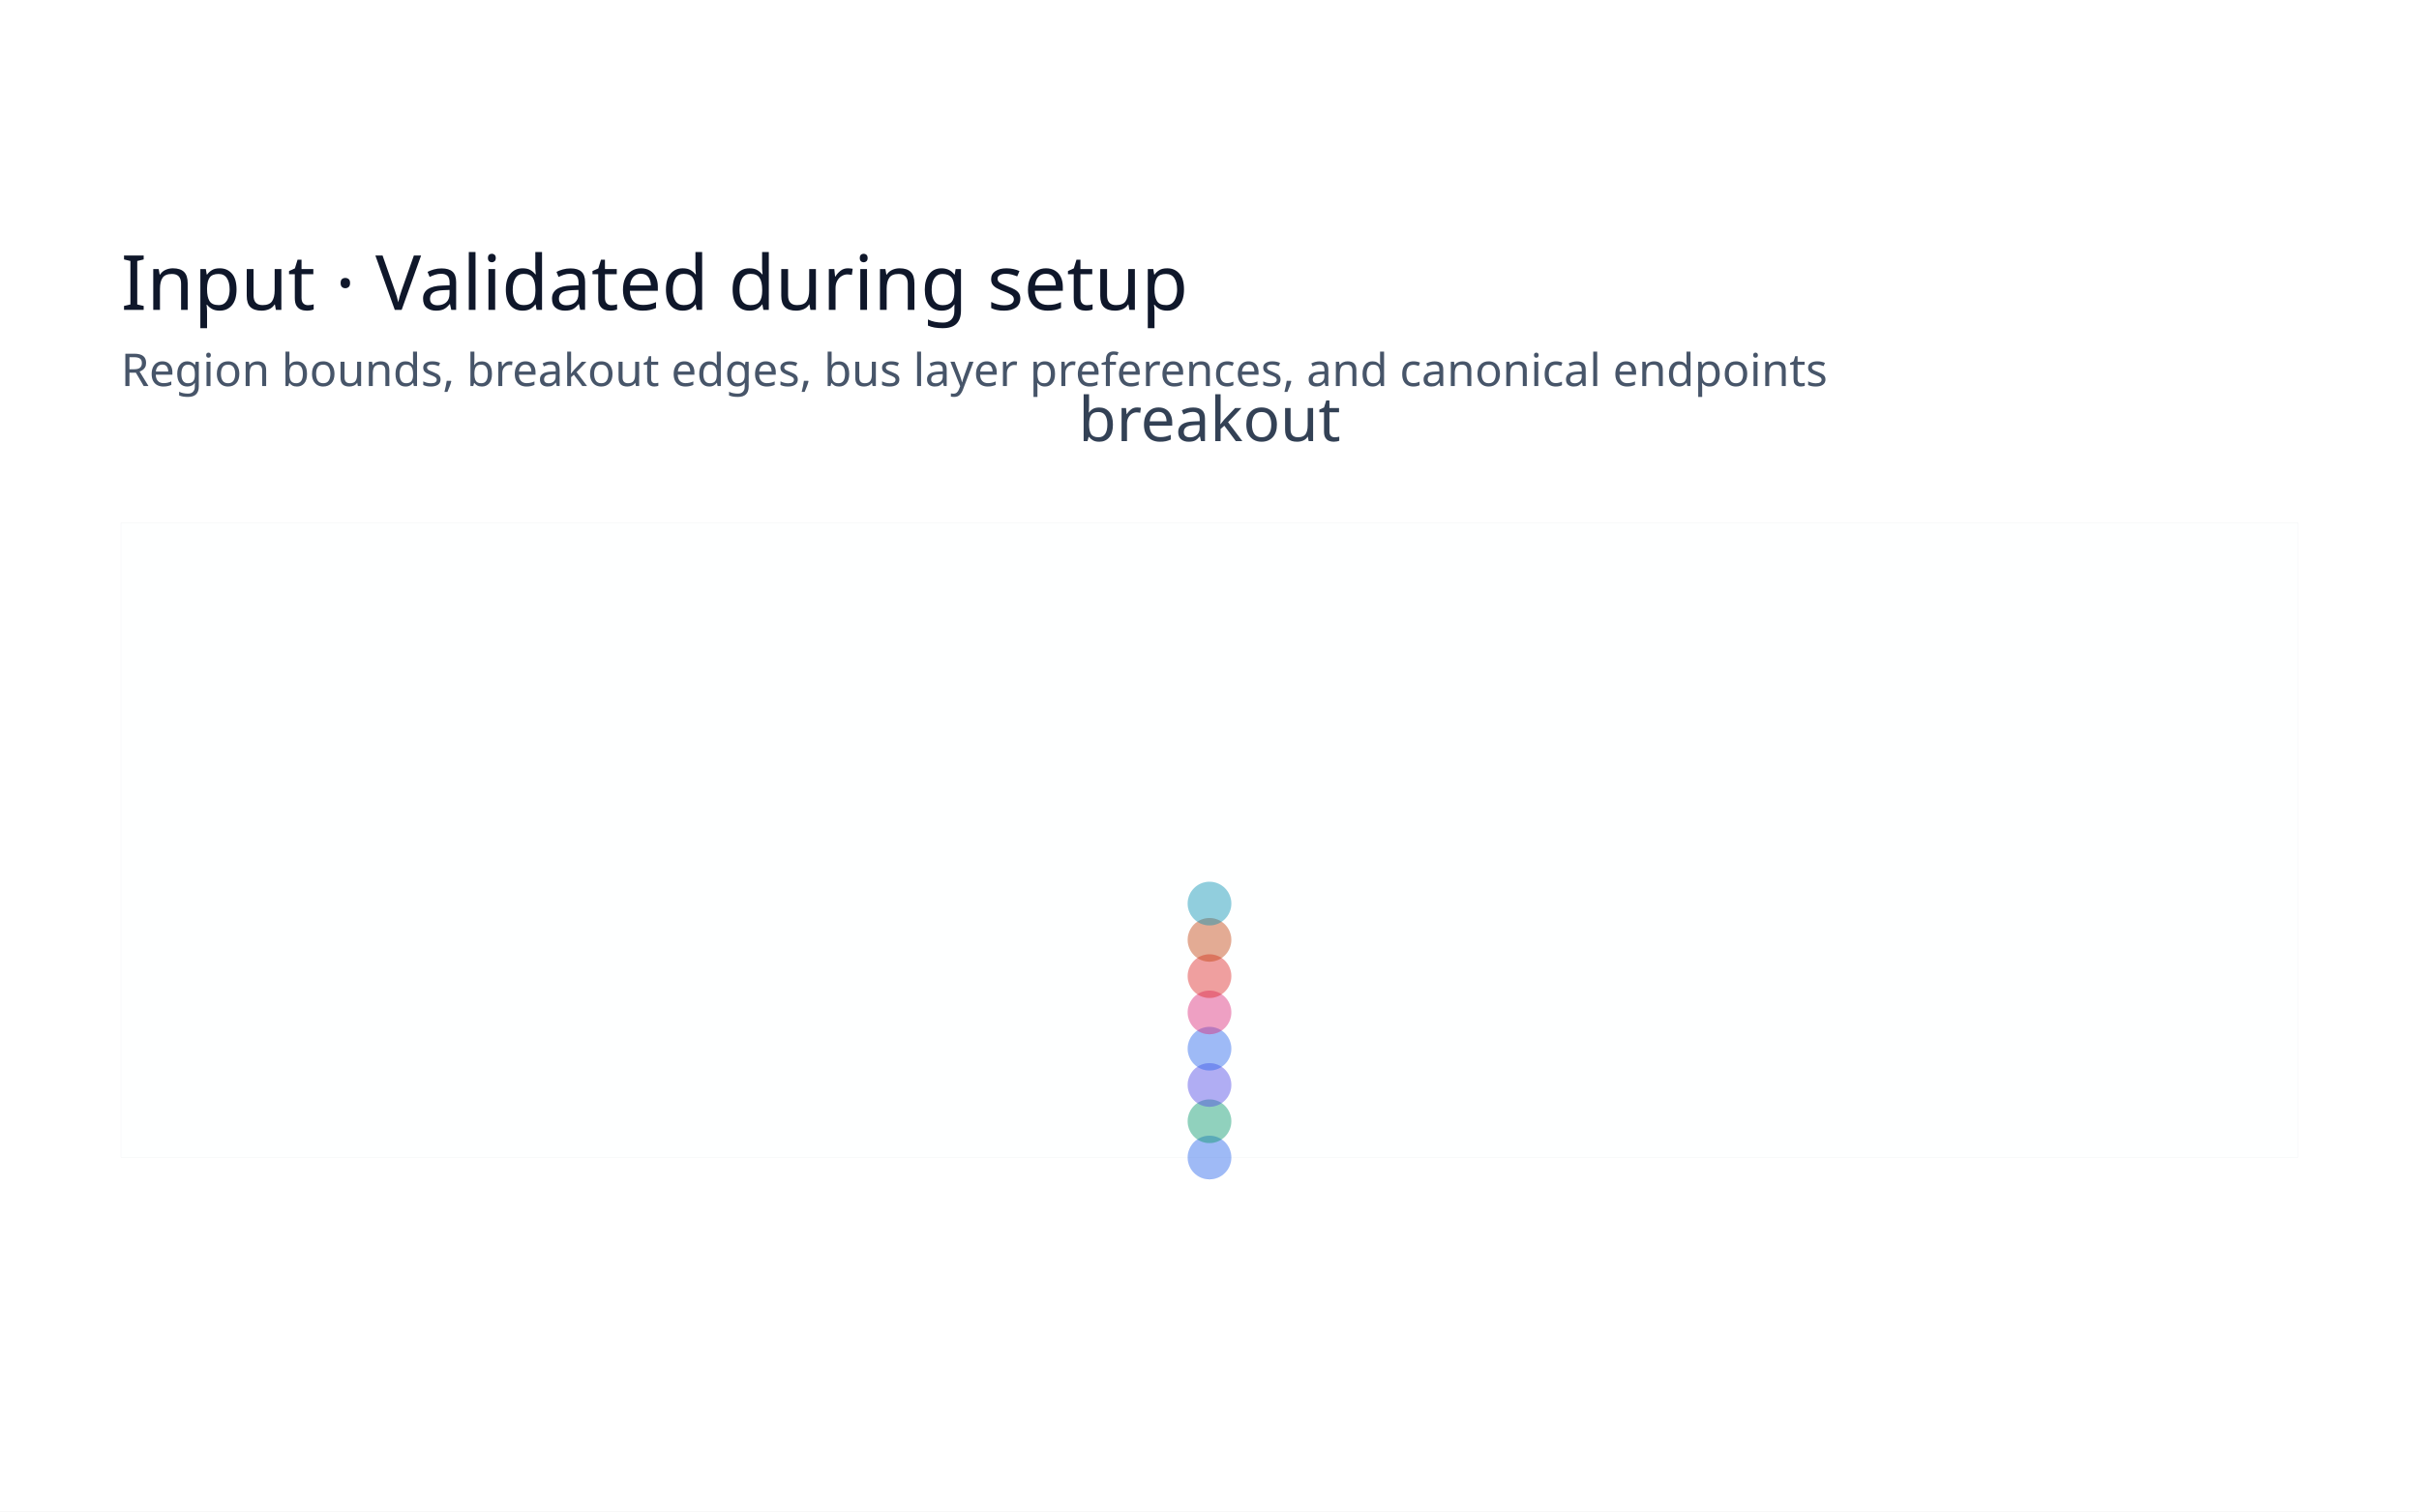
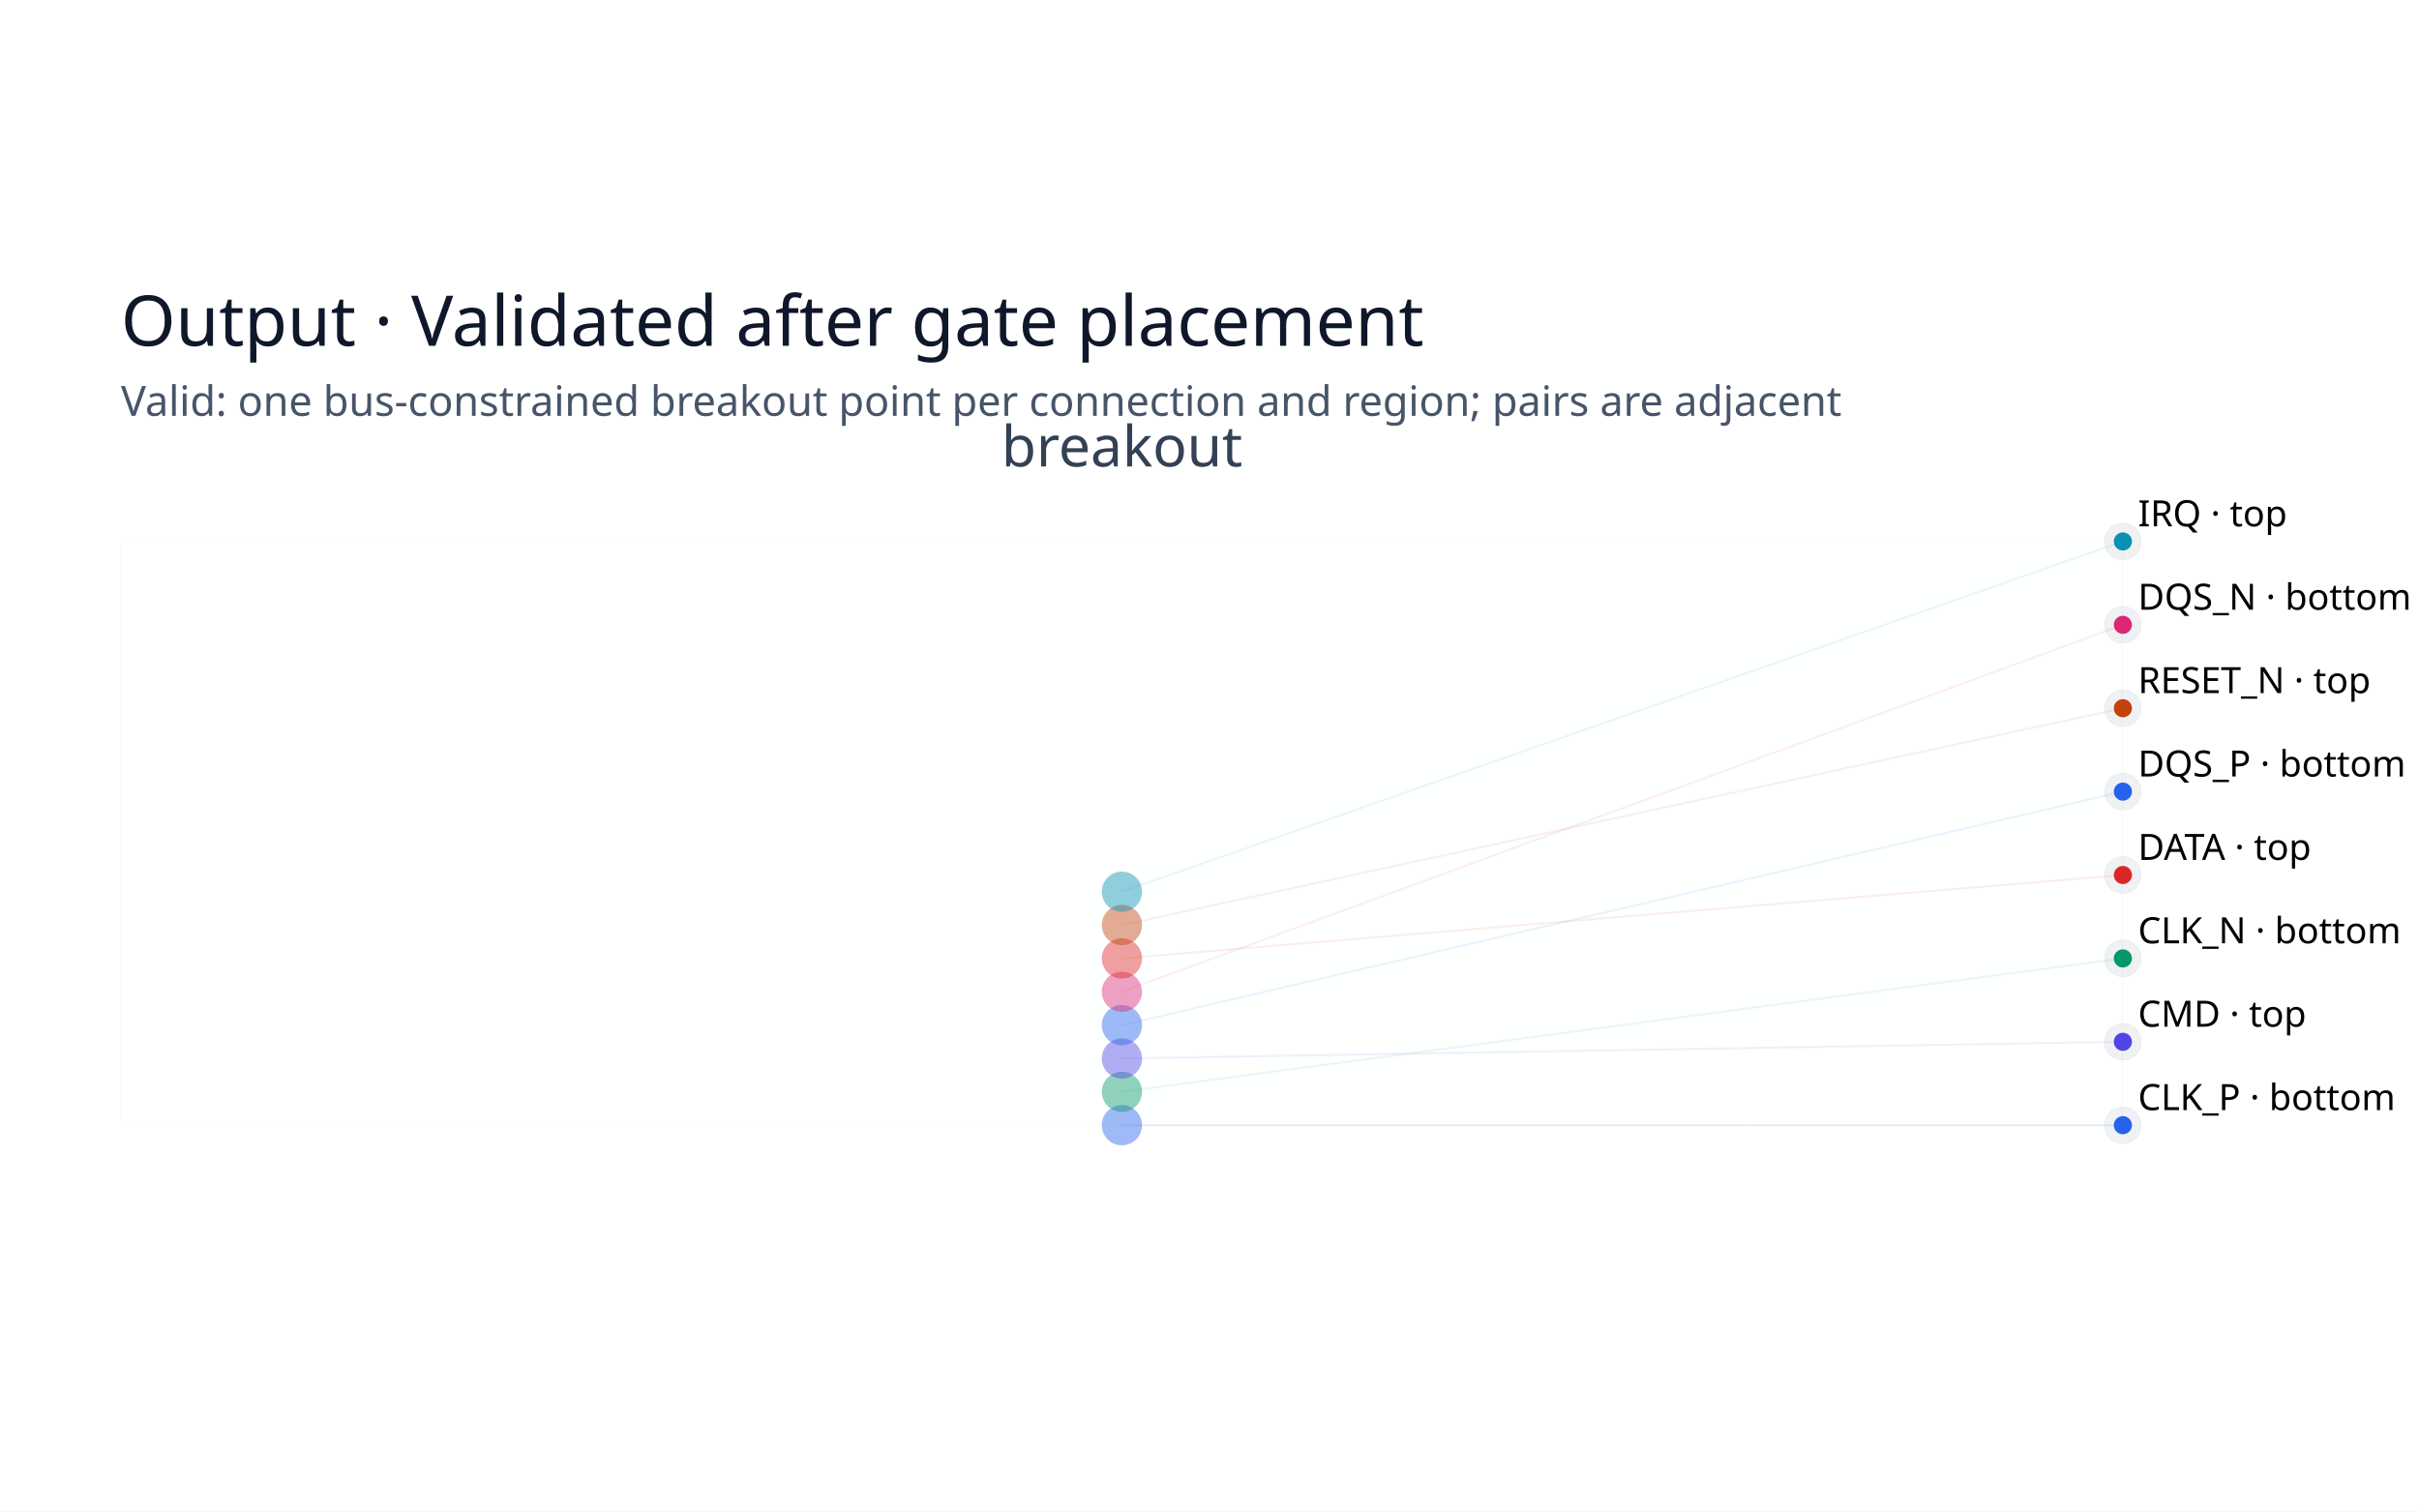
<svg xmlns="http://www.w3.org/2000/svg" width="800" height="500" viewBox="0 0 800 500">
  <rect width="100%" height="100%" fill="white" />
  <g>
-     <rect data-type="rect" data-label="" data-x="6" data-y="1.75" x="40" y="172.9" width="720" height="210" fill="rgba(226, 232, 240, 0.035)" stroke="rgba(71, 85, 105, 0.55)" stroke-width="0.017" />
+     <polyline data-points="6,0 12,0" data-type="line" data-label="" points="371.034,372.207 702.069,372.207" fill="none" stroke="#2563eb55" stroke-linejoin="round" stroke-width="0.662" stroke-dasharray="0.025 0.07" />
  </g>
-   <circle data-type="circle" data-label="" data-x="6" data-y="0" cx="400" cy="382.9" r="7.2" fill="#2563eb70" stroke="#2563eb" stroke-width="0.017" />
-   <circle data-type="circle" data-label="" data-x="6" data-y="0.2" cx="400" cy="370.9" r="7.2" fill="#05966970" stroke="#059669" stroke-width="0.017" />
-   <circle data-type="circle" data-label="" data-x="6" data-y="0.4" cx="400" cy="358.9" r="7.2" fill="#4f46e570" stroke="#4f46e5" stroke-width="0.017" />
-   <circle data-type="circle" data-label="" data-x="6" data-y="0.6" cx="400" cy="346.9" r="7.2" fill="#2563eb70" stroke="#2563eb" stroke-width="0.017" />
-   <circle data-type="circle" data-label="" data-x="6" data-y="0.8" cx="400" cy="334.9" r="7.2" fill="#db277770" stroke="#db2777" stroke-width="0.017" />
-   <circle data-type="circle" data-label="" data-x="6" data-y="1" cx="400" cy="322.9" r="7.2" fill="#dc262670" stroke="#dc2626" stroke-width="0.017" />
-   <circle data-type="circle" data-label="" data-x="6" data-y="1.2" cx="400" cy="310.9" r="7.2" fill="#c2410c70" stroke="#c2410c" stroke-width="0.017" />
-   <circle data-type="circle" data-label="" data-x="6" data-y="1.4" cx="400" cy="298.9" r="7.2" fill="#0891b270" stroke="#0891b2" stroke-width="0.017" />
-   <text data-type="text" data-label="breakout" data-x="6" data-y="3.85" x="400" y="151.9" fill="#334155" font-size="20.4" font-family="sans-serif" text-anchor="middle" dominant-baseline="text-after-edge">breakout</text>
-   <text data-type="text" data-label="Input · Validated during setup" data-x="0" data-y="4.55" x="40" y="109.9" fill="#0f172a" font-size="25.2" font-family="sans-serif" text-anchor="start" dominant-baseline="text-after-edge">Input · Validated during setup</text>
-   <text data-type="text" data-label="Region bounds, breakout edges, bus layer preferences, and canonical endpoints" data-x="0" data-y="4.18" x="40" y="132.1" fill="#475569" font-size="15" font-family="sans-serif" text-anchor="start" dominant-baseline="text-after-edge">Region bounds, breakout edges, bus layer preferences, and canonical endpoints</text>
+   <g>
+     <polyline data-points="6,0.2 12,1" data-type="line" data-label="" points="371.034,361.172 702.069,317.034" fill="none" stroke="#05966955" stroke-linejoin="round" stroke-width="0.662" stroke-dasharray="0.025 0.07" />
+   </g>
+   <g>
+     <polyline data-points="6,0.4 12,0.5" data-type="line" data-label="" points="371.034,350.138 702.069,344.621" fill="none" stroke="#4f46e555" stroke-linejoin="round" stroke-width="0.662" stroke-dasharray="0.025 0.07" />
+   </g>
+   <g>
+     <polyline data-points="6,0.6 12,2" data-type="line" data-label="" points="371.034,339.103 702.069,261.862" fill="none" stroke="#2563eb55" stroke-linejoin="round" stroke-width="0.662" stroke-dasharray="0.025 0.07" />
+   </g>
+   <g>
+     <polyline data-points="6,0.8 12,3" data-type="line" data-label="" points="371.034,328.069 702.069,206.69" fill="none" stroke="#db277755" stroke-linejoin="round" stroke-width="0.662" stroke-dasharray="0.025 0.07" />
+   </g>
+   <g>
+     <polyline data-points="6,1 12,1.5" data-type="line" data-label="" points="371.034,317.034 702.069,289.448" fill="none" stroke="#dc262655" stroke-linejoin="round" stroke-width="0.662" stroke-dasharray="0.025 0.07" />
+   </g>
+   <g>
+     <polyline data-points="6,1.2 12,2.5" data-type="line" data-label="" points="371.034,306 702.069,234.276" fill="none" stroke="#c2410c55" stroke-linejoin="round" stroke-width="0.662" stroke-dasharray="0.025 0.07" />
+   </g>
+   <g>
+     <polyline data-points="6,1.4 12,3.5" data-type="line" data-label="" points="371.034,294.966 702.069,179.103" fill="none" stroke="#0891b255" stroke-linejoin="round" stroke-width="0.662" stroke-dasharray="0.025 0.07" />
+   </g>
+   <g>
+     <rect data-type="rect" data-label="" data-x="6" data-y="1.75" x="40" y="179.103" width="662.069" height="193.103" fill="rgba(226, 232, 240, 0.035)" stroke="rgba(71, 85, 105, 0.55)" stroke-width="0.018" />
+   </g>
+   <circle data-type="circle" data-label="" data-x="6" data-y="0" cx="371.034" cy="372.207" r="6.621" fill="#2563eb70" stroke="#2563eb" stroke-width="0.018" />
+   <circle data-type="circle" data-label="" data-x="6" data-y="0.2" cx="371.034" cy="361.172" r="6.621" fill="#05966970" stroke="#059669" stroke-width="0.018" />
+   <circle data-type="circle" data-label="" data-x="6" data-y="0.4" cx="371.034" cy="350.138" r="6.621" fill="#4f46e570" stroke="#4f46e5" stroke-width="0.018" />
+   <circle data-type="circle" data-label="" data-x="6" data-y="0.6" cx="371.034" cy="339.103" r="6.621" fill="#2563eb70" stroke="#2563eb" stroke-width="0.018" />
+   <circle data-type="circle" data-label="" data-x="6" data-y="0.8" cx="371.034" cy="328.069" r="6.621" fill="#db277770" stroke="#db2777" stroke-width="0.018" />
+   <circle data-type="circle" data-label="" data-x="6" data-y="1" cx="371.034" cy="317.034" r="6.621" fill="#dc262670" stroke="#dc2626" stroke-width="0.018" />
+   <circle data-type="circle" data-label="" data-x="6" data-y="1.2" cx="371.034" cy="306" r="6.621" fill="#c2410c70" stroke="#c2410c" stroke-width="0.018" />
+   <circle data-type="circle" data-label="" data-x="6" data-y="1.4" cx="371.034" cy="294.966" r="6.621" fill="#0891b270" stroke="#0891b2" stroke-width="0.018" />
+   <circle data-type="circle" data-label="" data-x="12" data-y="0" cx="702.069" cy="372.207" r="6.069" fill="rgba(15, 23, 42, 0.06)" stroke="#475569" stroke-width="0.018" />
+   <circle data-type="circle" data-label="" data-x="12" data-y="1" cx="702.069" cy="317.034" r="6.069" fill="rgba(15, 23, 42, 0.06)" stroke="#475569" stroke-width="0.018" />
+   <circle data-type="circle" data-label="" data-x="12" data-y="2" cx="702.069" cy="261.862" r="6.069" fill="rgba(15, 23, 42, 0.06)" stroke="#475569" stroke-width="0.018" />
+   <circle data-type="circle" data-label="" data-x="12" data-y="3" cx="702.069" cy="206.69" r="6.069" fill="rgba(15, 23, 42, 0.06)" stroke="#475569" stroke-width="0.018" />
+   <circle data-type="circle" data-label="" data-x="12" data-y="0.5" cx="702.069" cy="344.621" r="6.069" fill="rgba(15, 23, 42, 0.06)" stroke="#475569" stroke-width="0.018" />
+   <circle data-type="circle" data-label="" data-x="12" data-y="1.5" cx="702.069" cy="289.448" r="6.069" fill="rgba(15, 23, 42, 0.06)" stroke="#475569" stroke-width="0.018" />
+   <circle data-type="circle" data-label="" data-x="12" data-y="2.5" cx="702.069" cy="234.276" r="6.069" fill="rgba(15, 23, 42, 0.06)" stroke="#475569" stroke-width="0.018" />
+   <circle data-type="circle" data-label="" data-x="12" data-y="3.5" cx="702.069" cy="179.103" r="6.069" fill="rgba(15, 23, 42, 0.06)" stroke="#475569" stroke-width="0.018" />
+   <text data-type="text" data-label="breakout" data-x="6" data-y="3.85" x="371.034" y="159.793" fill="#334155" font-size="18.759" font-family="sans-serif" text-anchor="middle" dominant-baseline="text-after-edge">breakout</text>
+   <text data-type="text" data-label="Output · Validated after gate placement" data-x="0" data-y="4.55" x="40" y="121.172" fill="#0f172a" font-size="23.172" font-family="sans-serif" text-anchor="start" dominant-baseline="text-after-edge">Output · Validated after gate placement</text>
+   <text data-type="text" data-label="Valid: one bus-constrained breakout point per connection and region; pairs are adjacent" data-x="0" data-y="4.18" x="40" y="141.586" fill="#475569" font-size="13.793" font-family="sans-serif" text-anchor="start" dominant-baseline="text-after-edge">Valid: one bus-constrained breakout point per connection and region; pairs are adjacent</text>
+   <g>
+     <circle data-type="point" data-label="CLK_P · bottom" data-x="12" data-y="0" cx="702.069" cy="372.207" r="3" fill="#2563eb" />
+     <text x="707.069" y="367.207" font-family="sans-serif" font-size="12">CLK_P · bottom</text>
+   </g>
+   <g>
+     <circle data-type="point" data-label="CLK_N · bottom" data-x="12" data-y="1" cx="702.069" cy="317.034" r="3" fill="#059669" />
+     <text x="707.069" y="312.034" font-family="sans-serif" font-size="12">CLK_N · bottom</text>
+   </g>
+   <g>
+     <circle data-type="point" data-label="DQS_P · bottom" data-x="12" data-y="2" cx="702.069" cy="261.862" r="3" fill="#2563eb" />
+     <text x="707.069" y="256.862" font-family="sans-serif" font-size="12">DQS_P · bottom</text>
+   </g>
+   <g>
+     <circle data-type="point" data-label="DQS_N · bottom" data-x="12" data-y="3" cx="702.069" cy="206.69" r="3" fill="#db2777" />
+     <text x="707.069" y="201.69" font-family="sans-serif" font-size="12">DQS_N · bottom</text>
+   </g>
+   <g>
+     <circle data-type="point" data-label="CMD · top" data-x="12" data-y="0.5" cx="702.069" cy="344.621" r="3" fill="#4f46e5" />
+     <text x="707.069" y="339.621" font-family="sans-serif" font-size="12">CMD · top</text>
+   </g>
+   <g>
+     <circle data-type="point" data-label="DATA · top" data-x="12" data-y="1.5" cx="702.069" cy="289.448" r="3" fill="#dc2626" />
+     <text x="707.069" y="284.448" font-family="sans-serif" font-size="12">DATA · top</text>
+   </g>
+   <g>
+     <circle data-type="point" data-label="RESET_N · top" data-x="12" data-y="2.5" cx="702.069" cy="234.276" r="3" fill="#c2410c" />
+     <text x="707.069" y="229.276" font-family="sans-serif" font-size="12">RESET_N · top</text>
+   </g>
+   <g>
+     <circle data-type="point" data-label="IRQ · top" data-x="12" data-y="3.5" cx="702.069" cy="179.103" r="3" fill="#0891b2" />
+     <text x="707.069" y="174.103" font-family="sans-serif" font-size="12">IRQ · top</text>
+   </g>
  <g id="crosshair" style="display: none">
    <line id="crosshair-h" y1="0" y2="500" stroke="#666" stroke-width="0.5" />
    <line id="crosshair-v" x1="0" x2="800" stroke="#666" stroke-width="0.5" />
    <text id="coordinates" font-family="monospace" font-size="12" fill="#666" />
  </g>
</svg>
